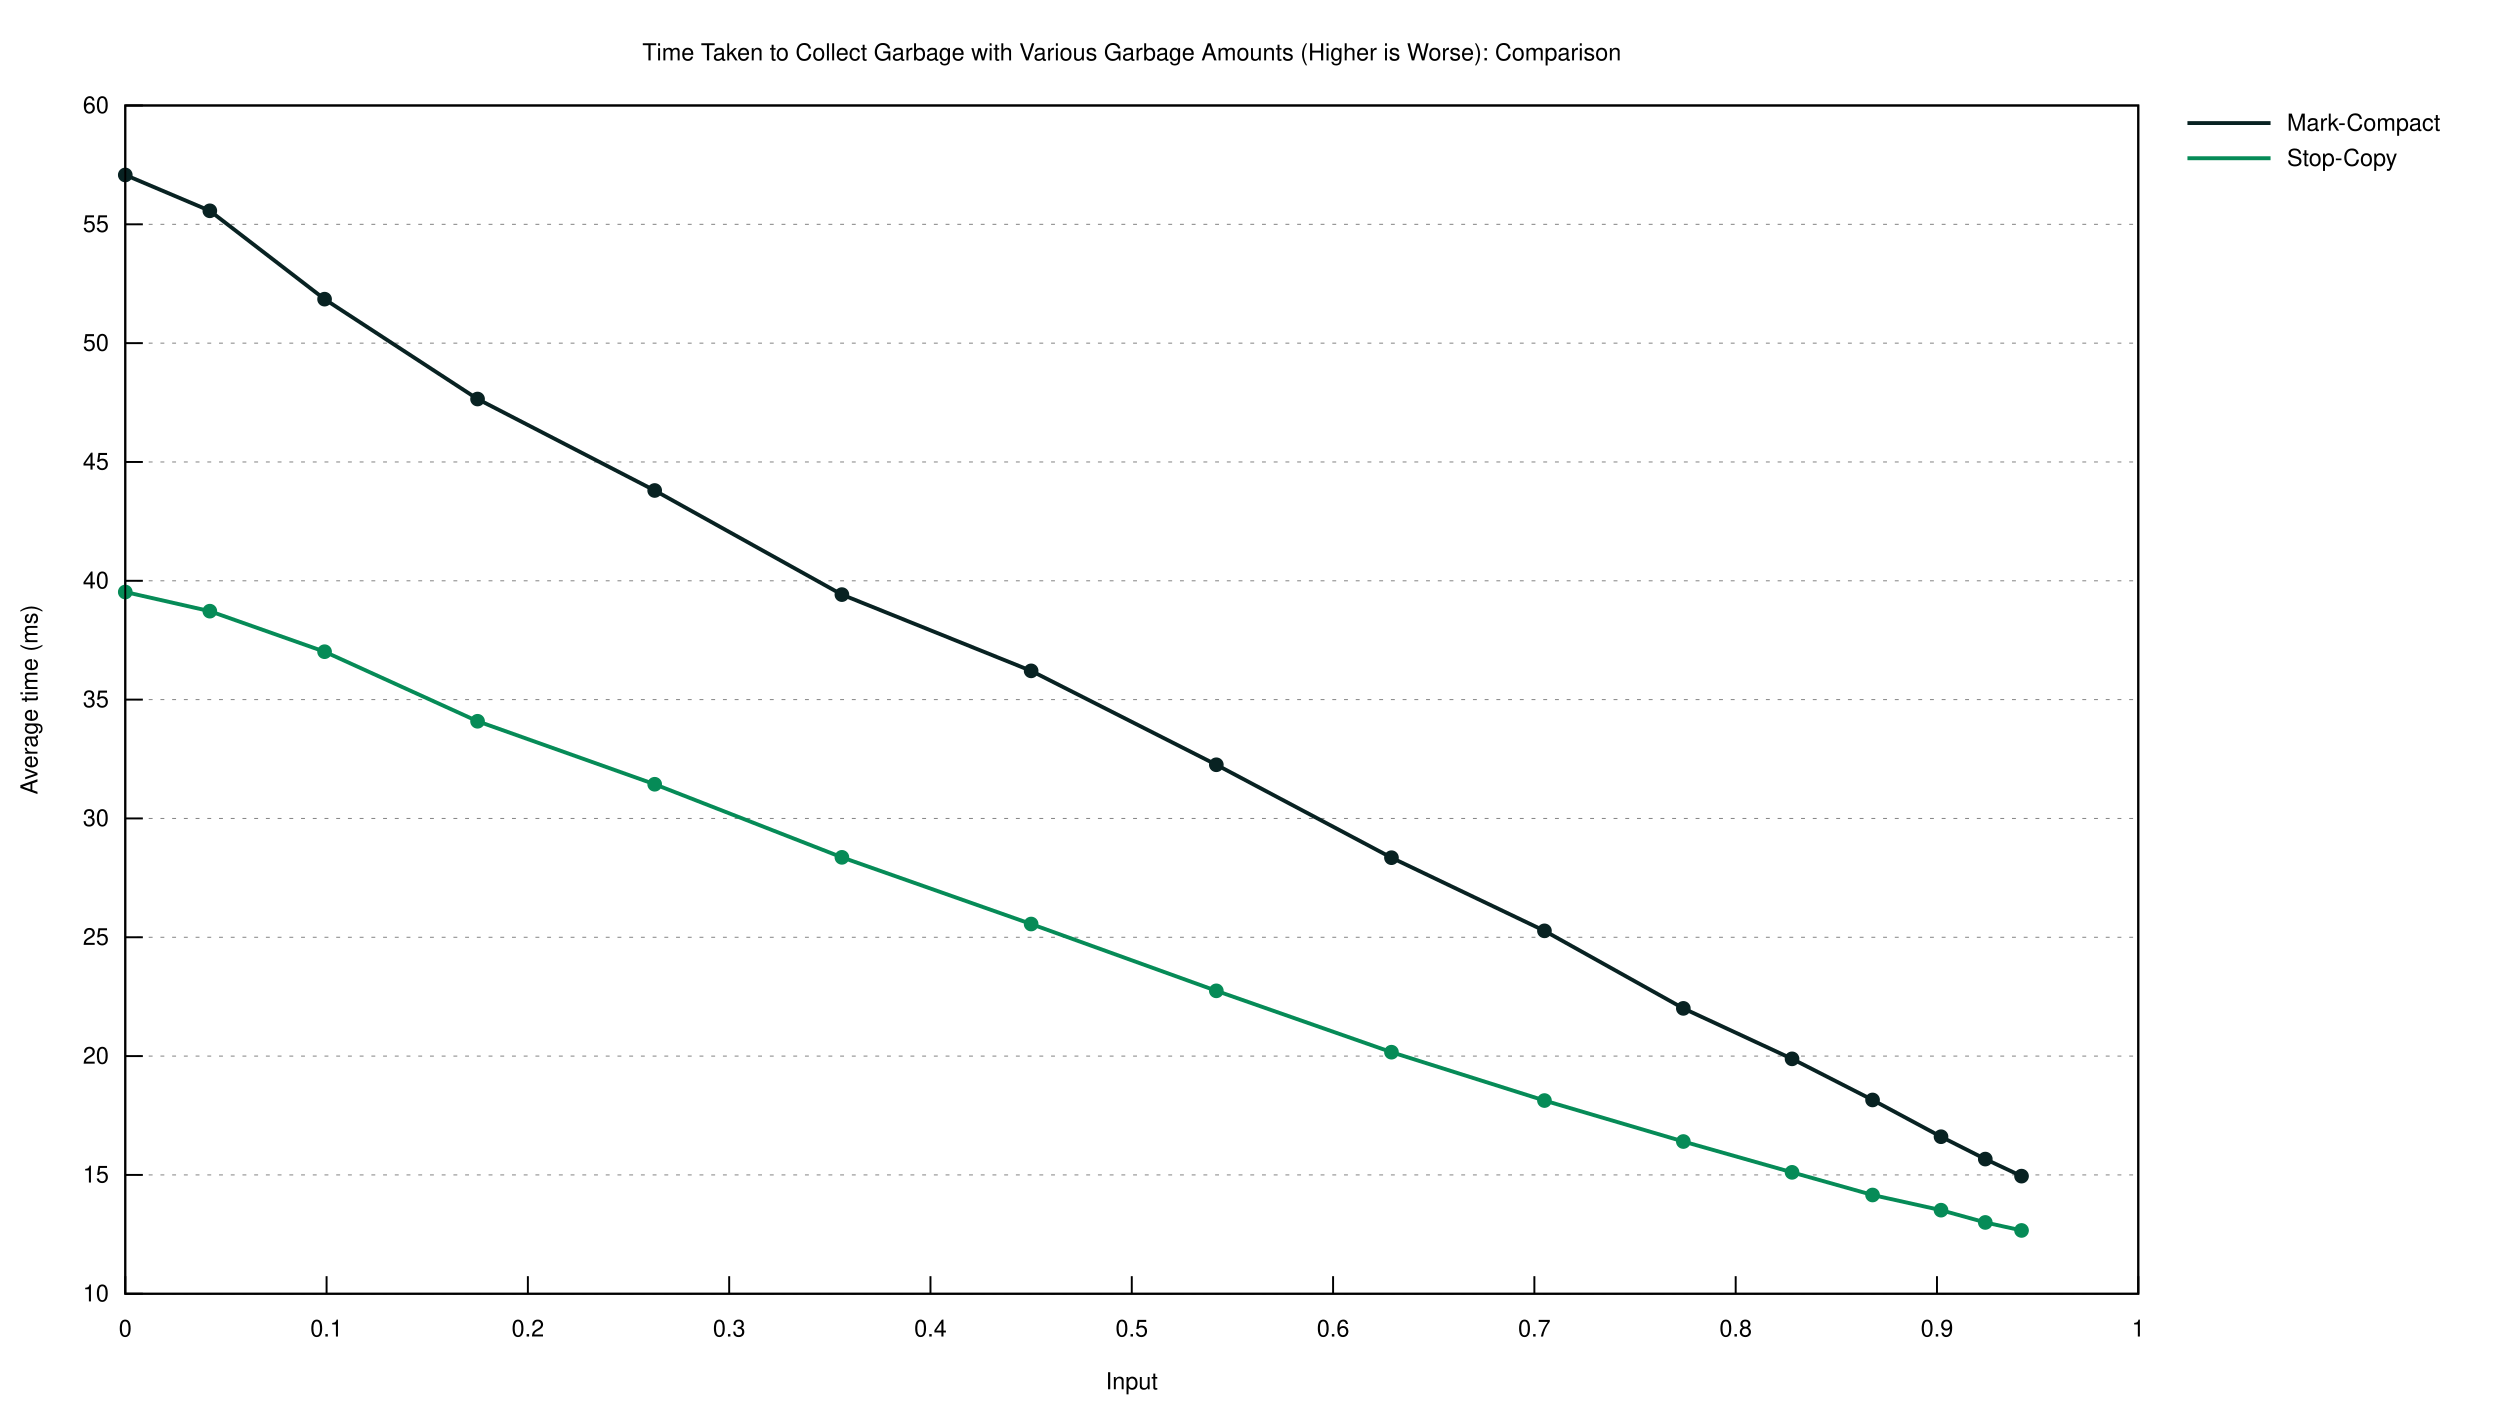
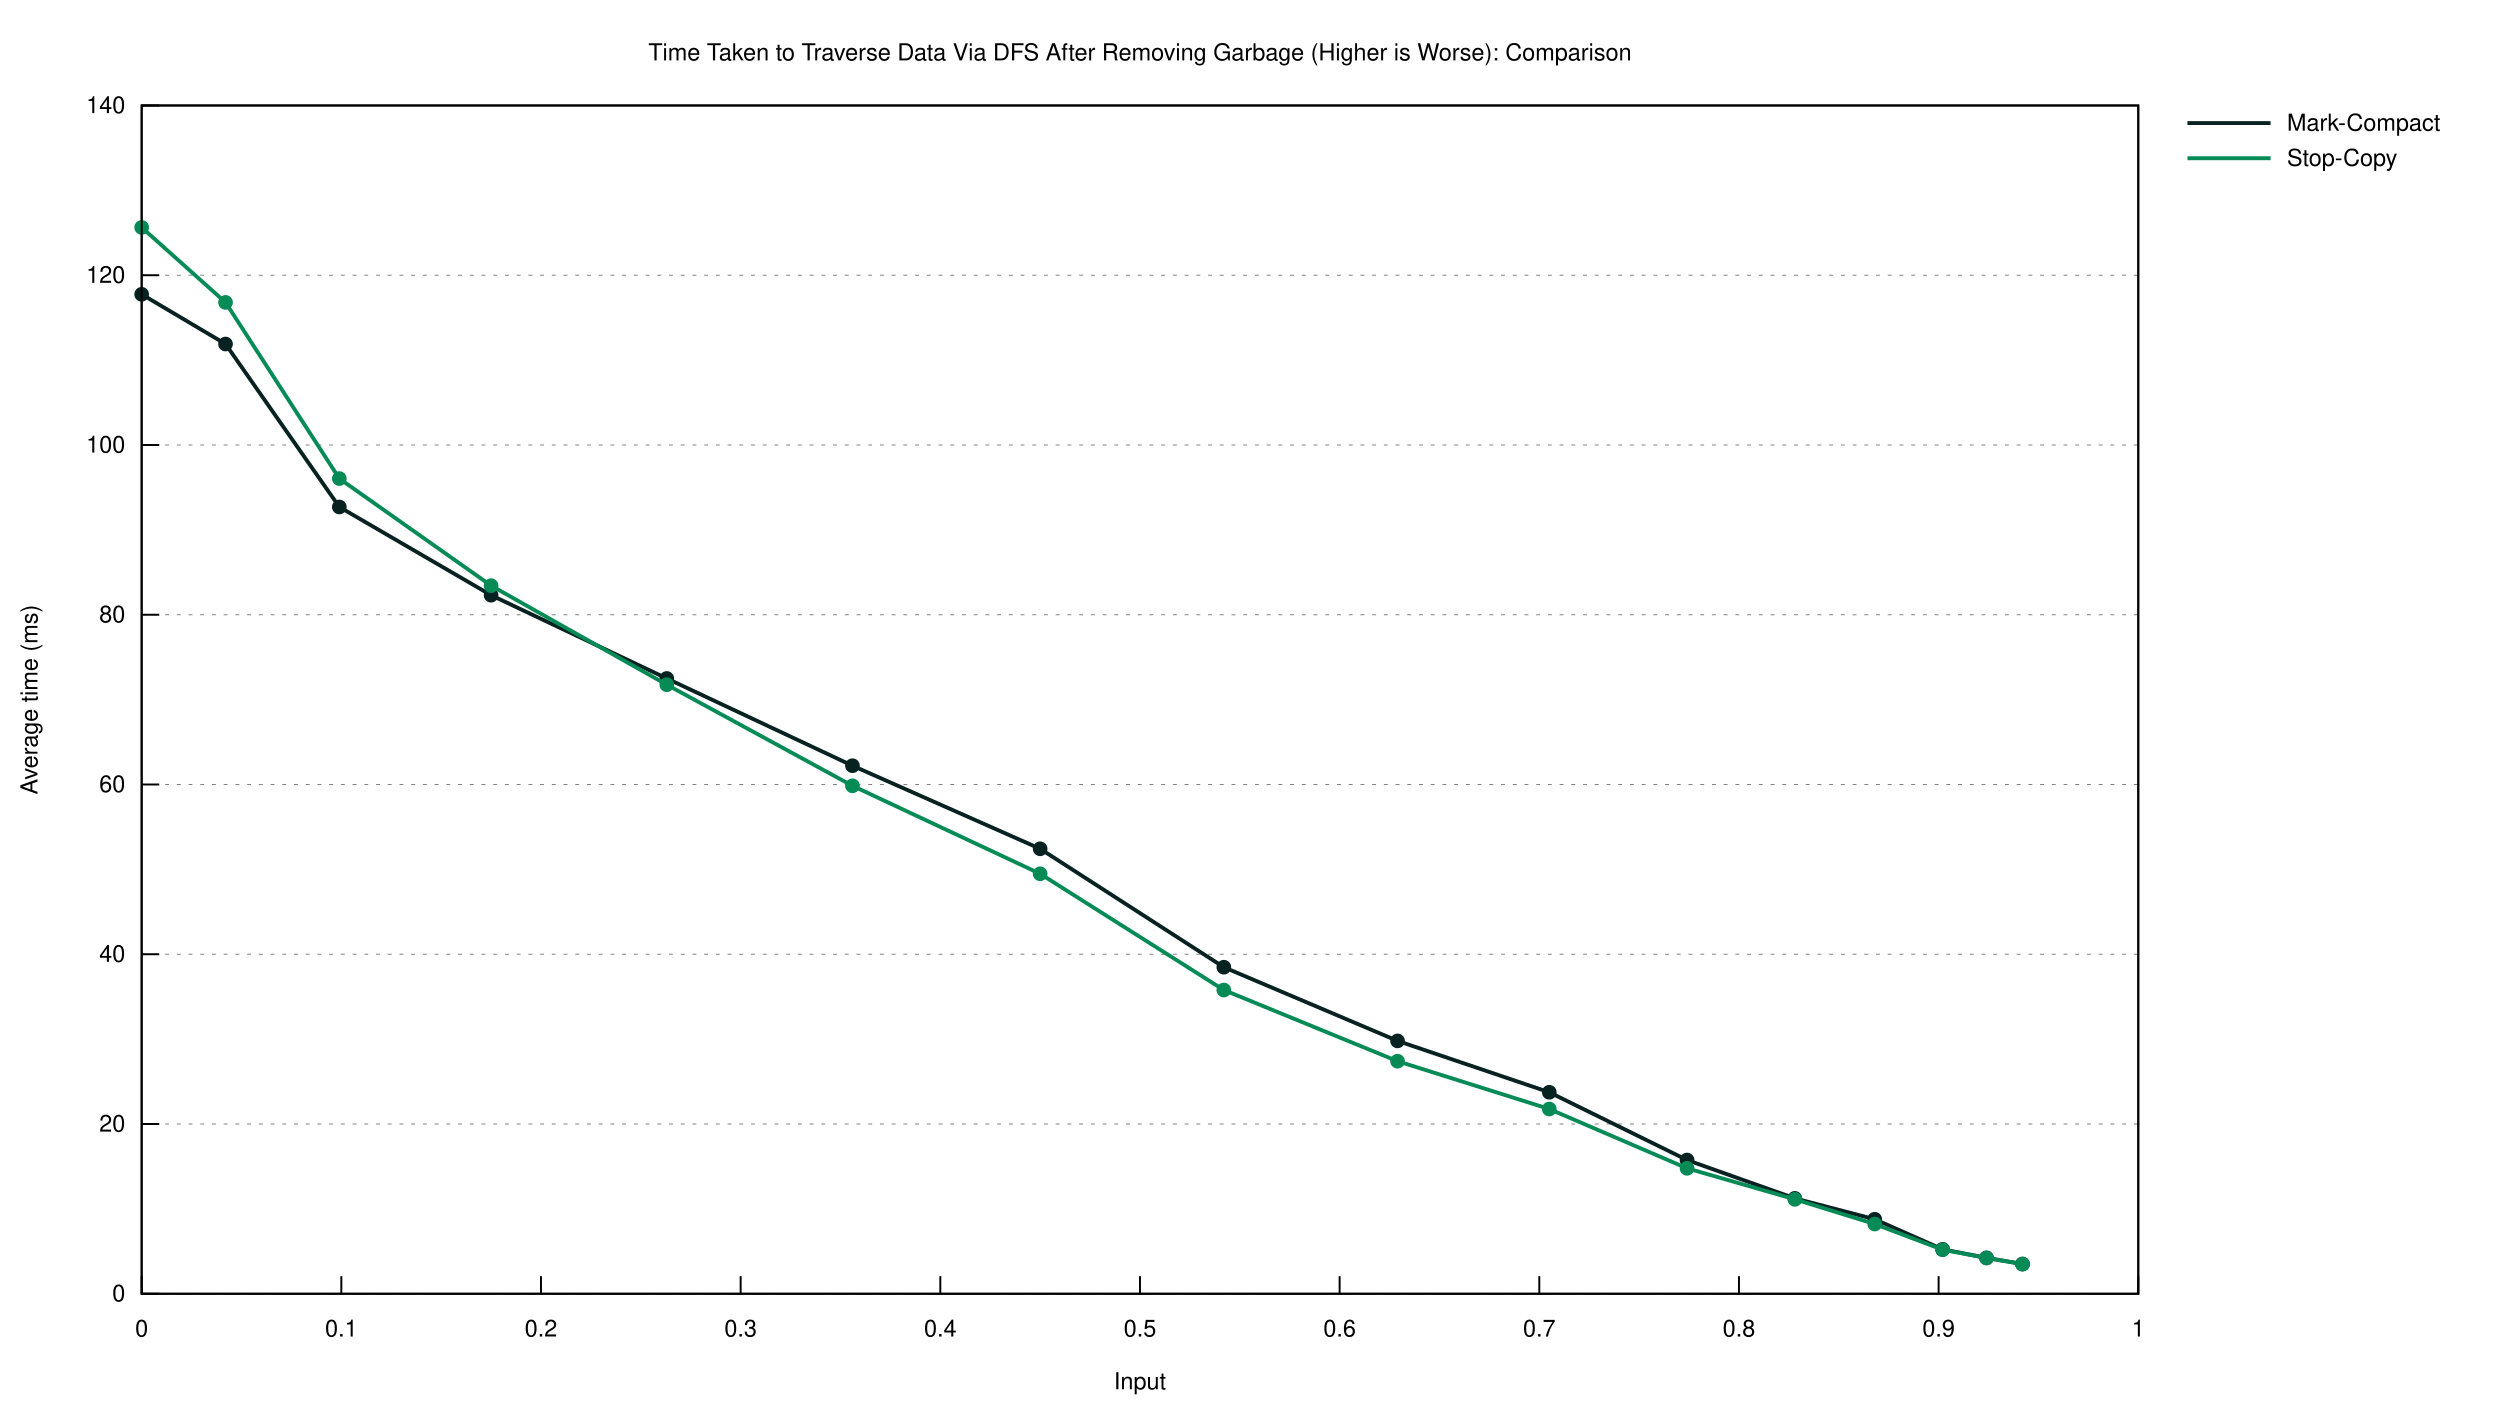
<svg xmlns="http://www.w3.org/2000/svg" xmlns:xlink="http://www.w3.org/1999/xlink" viewBox="0 0 1280 720">
  <g id="gnuplot_canvas">
    <rect x="0" y="0" width="1280" height="720" fill="none" />
    <defs>
      <circle id="gpDot" r="0.5" stroke-width="0.5" stroke="currentColor" />
      <path id="gpPt0" stroke-width="0.222" stroke="currentColor" d="M-1,0 h2 M0,-1 v2" />
      <path id="gpPt1" stroke-width="0.222" stroke="currentColor" d="M-1,-1 L1,1 M1,-1 L-1,1" />
      <path id="gpPt2" stroke-width="0.222" stroke="currentColor" d="M-1,0 L1,0 M0,-1 L0,1 M-1,-1 L1,1 M-1,1 L1,-1" />
      <rect id="gpPt3" stroke-width="0.222" stroke="currentColor" x="-1" y="-1" width="2" height="2" />
      <rect id="gpPt4" stroke-width="0.222" stroke="currentColor" fill="currentColor" x="-1" y="-1" width="2" height="2" />
      <circle id="gpPt5" stroke-width="0.222" stroke="currentColor" cx="0" cy="0" r="1" />
      <use xlink:href="#gpPt5" id="gpPt6" fill="currentColor" stroke="none" />
      <path id="gpPt7" stroke-width="0.222" stroke="currentColor" d="M0,-1.33 L-1.33,0.67 L1.33,0.67 z" />
      <use xlink:href="#gpPt7" id="gpPt8" fill="currentColor" stroke="none" />
      <use xlink:href="#gpPt7" id="gpPt9" stroke="currentColor" transform="rotate(180)" />
      <use xlink:href="#gpPt9" id="gpPt10" fill="currentColor" stroke="none" />
      <use xlink:href="#gpPt3" id="gpPt11" stroke="currentColor" transform="rotate(45)" />
      <use xlink:href="#gpPt11" id="gpPt12" fill="currentColor" stroke="none" />
      <path id="gpPt13" stroke-width="0.222" stroke="currentColor" d="M0,1.330 L1.265,0.411 L0.782,-1.067 L-0.782,-1.076 L-1.265,0.411 z" />
      <use xlink:href="#gpPt13" id="gpPt14" fill="currentColor" stroke="none" />
      <filter id="textbox" filterUnits="objectBoundingBox" x="0" y="0" height="1" width="1">
        <feFlood flood-color="white" flood-opacity="1" result="bgnd" />
        <feComposite in="SourceGraphic" in2="bgnd" operator="atop" />
      </filter>
      <filter id="greybox" filterUnits="objectBoundingBox" x="0" y="0" height="1" width="1">
        <feFlood flood-color="lightgrey" flood-opacity="1" result="grey" />
        <feComposite in="SourceGraphic" in2="grey" operator="atop" />
      </filter>
    </defs>
    <g fill="none" color="white" stroke="currentColor" stroke-width="1.00" stroke-linecap="butt" stroke-linejoin="miter">
</g>
    <g fill="none" color="black" stroke="currentColor" stroke-width="1.00" stroke-linecap="butt" stroke-linejoin="miter">
</g>
    <g fill="none" color="black" stroke="black" stroke-width="0.50" stroke-linecap="butt" stroke-linejoin="miter">
</g>
    <g fill="none" color="gray" stroke="currentColor" stroke-width="0.50" stroke-linecap="butt" stroke-linejoin="miter">
-       <path stroke="gray" stroke-dasharray="2,4" class="gridline" d="M64.14,662.40 L1094.80,662.40  " />
-     </g>
-     <g fill="none" color="gray" stroke="gray" stroke-width="1.00" stroke-linecap="butt" stroke-linejoin="miter">
- </g>
-     <g fill="none" color="black" stroke="currentColor" stroke-width="1.00" stroke-linecap="butt" stroke-linejoin="miter">
-       <path stroke="black" d="M64.14,662.40 L73.14,662.40  " />
-       <g transform="translate(55.75,666.30)" stroke="none" fill="black" font-family="Helvetica" font-size="12.00" text-anchor="end">
-         <text>
-           <tspan font-family="Helvetica"> 10</tspan>
-         </text>
-       </g>
-     </g>
-     <g fill="none" color="black" stroke="currentColor" stroke-width="1.00" stroke-linecap="butt" stroke-linejoin="miter">
- </g>
-     <g fill="none" color="black" stroke="black" stroke-width="0.50" stroke-linecap="butt" stroke-linejoin="miter">
- </g>
-     <g fill="none" color="gray" stroke="currentColor" stroke-width="0.50" stroke-linecap="butt" stroke-linejoin="miter">
-       <path stroke="gray" stroke-dasharray="2,4" class="gridline" d="M64.14,601.56 L1094.80,601.56  " />
-     </g>
-     <g fill="none" color="gray" stroke="gray" stroke-width="1.00" stroke-linecap="butt" stroke-linejoin="miter">
- </g>
-     <g fill="none" color="black" stroke="currentColor" stroke-width="1.00" stroke-linecap="butt" stroke-linejoin="miter">
-       <path stroke="black" d="M64.14,601.56 L73.14,601.56  " />
-       <g transform="translate(55.75,605.46)" stroke="none" fill="black" font-family="Helvetica" font-size="12.00" text-anchor="end">
-         <text>
-           <tspan font-family="Helvetica"> 15</tspan>
-         </text>
-       </g>
-     </g>
-     <g fill="none" color="black" stroke="currentColor" stroke-width="1.00" stroke-linecap="butt" stroke-linejoin="miter">
- </g>
-     <g fill="none" color="black" stroke="black" stroke-width="0.50" stroke-linecap="butt" stroke-linejoin="miter">
- </g>
-     <g fill="none" color="gray" stroke="currentColor" stroke-width="0.50" stroke-linecap="butt" stroke-linejoin="miter">
-       <path stroke="gray" stroke-dasharray="2,4" class="gridline" d="M64.14,540.72 L1094.80,540.72  " />
-     </g>
-     <g fill="none" color="gray" stroke="gray" stroke-width="1.00" stroke-linecap="butt" stroke-linejoin="miter">
- </g>
-     <g fill="none" color="black" stroke="currentColor" stroke-width="1.00" stroke-linecap="butt" stroke-linejoin="miter">
-       <path stroke="black" d="M64.14,540.72 L73.14,540.72  " />
-       <g transform="translate(55.75,544.62)" stroke="none" fill="black" font-family="Helvetica" font-size="12.00" text-anchor="end">
+       <path stroke="gray" stroke-dasharray="2,4" class="gridline" d="M72.53,662.40 L1094.80,662.40  " />
+     </g>
+     <g fill="none" color="gray" stroke="gray" stroke-width="1.00" stroke-linecap="butt" stroke-linejoin="miter">
+ </g>
+     <g fill="none" color="black" stroke="currentColor" stroke-width="1.00" stroke-linecap="butt" stroke-linejoin="miter">
+       <path stroke="black" d="M72.53,662.40 L81.53,662.40  " />
+       <g transform="translate(64.14,666.30)" stroke="none" fill="black" font-family="Helvetica" font-size="12.00" text-anchor="end">
+         <text>
+           <tspan font-family="Helvetica"> 0</tspan>
+         </text>
+       </g>
+     </g>
+     <g fill="none" color="black" stroke="currentColor" stroke-width="1.00" stroke-linecap="butt" stroke-linejoin="miter">
+ </g>
+     <g fill="none" color="black" stroke="black" stroke-width="0.50" stroke-linecap="butt" stroke-linejoin="miter">
+ </g>
+     <g fill="none" color="gray" stroke="currentColor" stroke-width="0.50" stroke-linecap="butt" stroke-linejoin="miter">
+       <path stroke="gray" stroke-dasharray="2,4" class="gridline" d="M72.53,575.49 L1094.80,575.49  " />
+     </g>
+     <g fill="none" color="gray" stroke="gray" stroke-width="1.00" stroke-linecap="butt" stroke-linejoin="miter">
+ </g>
+     <g fill="none" color="black" stroke="currentColor" stroke-width="1.00" stroke-linecap="butt" stroke-linejoin="miter">
+       <path stroke="black" d="M72.53,575.49 L81.53,575.49  " />
+       <g transform="translate(64.14,579.39)" stroke="none" fill="black" font-family="Helvetica" font-size="12.00" text-anchor="end">
        <text>
          <tspan font-family="Helvetica"> 20</tspan>
        </text>
      </g>
    </g>
    <g fill="none" color="black" stroke="currentColor" stroke-width="1.00" stroke-linecap="butt" stroke-linejoin="miter">
</g>
    <g fill="none" color="black" stroke="black" stroke-width="0.50" stroke-linecap="butt" stroke-linejoin="miter">
</g>
    <g fill="none" color="gray" stroke="currentColor" stroke-width="0.50" stroke-linecap="butt" stroke-linejoin="miter">
-       <path stroke="gray" stroke-dasharray="2,4" class="gridline" d="M64.14,479.88 L1094.80,479.88  " />
-     </g>
-     <g fill="none" color="gray" stroke="gray" stroke-width="1.00" stroke-linecap="butt" stroke-linejoin="miter">
- </g>
-     <g fill="none" color="black" stroke="currentColor" stroke-width="1.00" stroke-linecap="butt" stroke-linejoin="miter">
-       <path stroke="black" d="M64.14,479.88 L73.14,479.88  " />
-       <g transform="translate(55.75,483.78)" stroke="none" fill="black" font-family="Helvetica" font-size="12.00" text-anchor="end">
-         <text>
-           <tspan font-family="Helvetica"> 25</tspan>
-         </text>
-       </g>
-     </g>
-     <g fill="none" color="black" stroke="currentColor" stroke-width="1.00" stroke-linecap="butt" stroke-linejoin="miter">
- </g>
-     <g fill="none" color="black" stroke="black" stroke-width="0.50" stroke-linecap="butt" stroke-linejoin="miter">
- </g>
-     <g fill="none" color="gray" stroke="currentColor" stroke-width="0.50" stroke-linecap="butt" stroke-linejoin="miter">
-       <path stroke="gray" stroke-dasharray="2,4" class="gridline" d="M64.14,419.04 L1094.80,419.04  " />
-     </g>
-     <g fill="none" color="gray" stroke="gray" stroke-width="1.00" stroke-linecap="butt" stroke-linejoin="miter">
- </g>
-     <g fill="none" color="black" stroke="currentColor" stroke-width="1.00" stroke-linecap="butt" stroke-linejoin="miter">
-       <path stroke="black" d="M64.14,419.04 L73.14,419.04  " />
-       <g transform="translate(55.75,422.94)" stroke="none" fill="black" font-family="Helvetica" font-size="12.00" text-anchor="end">
-         <text>
-           <tspan font-family="Helvetica"> 30</tspan>
-         </text>
-       </g>
-     </g>
-     <g fill="none" color="black" stroke="currentColor" stroke-width="1.00" stroke-linecap="butt" stroke-linejoin="miter">
- </g>
-     <g fill="none" color="black" stroke="black" stroke-width="0.50" stroke-linecap="butt" stroke-linejoin="miter">
- </g>
-     <g fill="none" color="gray" stroke="currentColor" stroke-width="0.50" stroke-linecap="butt" stroke-linejoin="miter">
-       <path stroke="gray" stroke-dasharray="2,4" class="gridline" d="M64.14,358.20 L1094.80,358.20  " />
-     </g>
-     <g fill="none" color="gray" stroke="gray" stroke-width="1.00" stroke-linecap="butt" stroke-linejoin="miter">
- </g>
-     <g fill="none" color="black" stroke="currentColor" stroke-width="1.00" stroke-linecap="butt" stroke-linejoin="miter">
-       <path stroke="black" d="M64.14,358.20 L73.14,358.20  " />
-       <g transform="translate(55.75,362.10)" stroke="none" fill="black" font-family="Helvetica" font-size="12.00" text-anchor="end">
-         <text>
-           <tspan font-family="Helvetica"> 35</tspan>
-         </text>
-       </g>
-     </g>
-     <g fill="none" color="black" stroke="currentColor" stroke-width="1.00" stroke-linecap="butt" stroke-linejoin="miter">
- </g>
-     <g fill="none" color="black" stroke="black" stroke-width="0.50" stroke-linecap="butt" stroke-linejoin="miter">
- </g>
-     <g fill="none" color="gray" stroke="currentColor" stroke-width="0.50" stroke-linecap="butt" stroke-linejoin="miter">
-       <path stroke="gray" stroke-dasharray="2,4" class="gridline" d="M64.14,297.37 L1094.80,297.37  " />
-     </g>
-     <g fill="none" color="gray" stroke="gray" stroke-width="1.00" stroke-linecap="butt" stroke-linejoin="miter">
- </g>
-     <g fill="none" color="black" stroke="currentColor" stroke-width="1.00" stroke-linecap="butt" stroke-linejoin="miter">
-       <path stroke="black" d="M64.14,297.37 L73.14,297.37  " />
-       <g transform="translate(55.75,301.27)" stroke="none" fill="black" font-family="Helvetica" font-size="12.00" text-anchor="end">
+       <path stroke="gray" stroke-dasharray="2,4" class="gridline" d="M72.53,488.57 L1094.80,488.57  " />
+     </g>
+     <g fill="none" color="gray" stroke="gray" stroke-width="1.00" stroke-linecap="butt" stroke-linejoin="miter">
+ </g>
+     <g fill="none" color="black" stroke="currentColor" stroke-width="1.00" stroke-linecap="butt" stroke-linejoin="miter">
+       <path stroke="black" d="M72.53,488.57 L81.53,488.57  " />
+       <g transform="translate(64.14,492.47)" stroke="none" fill="black" font-family="Helvetica" font-size="12.00" text-anchor="end">
        <text>
          <tspan font-family="Helvetica"> 40</tspan>
        </text>
      </g>
    </g>
    <g fill="none" color="black" stroke="currentColor" stroke-width="1.00" stroke-linecap="butt" stroke-linejoin="miter">
</g>
    <g fill="none" color="black" stroke="black" stroke-width="0.50" stroke-linecap="butt" stroke-linejoin="miter">
</g>
    <g fill="none" color="gray" stroke="currentColor" stroke-width="0.50" stroke-linecap="butt" stroke-linejoin="miter">
-       <path stroke="gray" stroke-dasharray="2,4" class="gridline" d="M64.14,236.53 L1094.80,236.53  " />
-     </g>
-     <g fill="none" color="gray" stroke="gray" stroke-width="1.00" stroke-linecap="butt" stroke-linejoin="miter">
- </g>
-     <g fill="none" color="black" stroke="currentColor" stroke-width="1.00" stroke-linecap="butt" stroke-linejoin="miter">
-       <path stroke="black" d="M64.14,236.53 L73.14,236.53  " />
-       <g transform="translate(55.75,240.43)" stroke="none" fill="black" font-family="Helvetica" font-size="12.00" text-anchor="end">
-         <text>
-           <tspan font-family="Helvetica"> 45</tspan>
-         </text>
-       </g>
-     </g>
-     <g fill="none" color="black" stroke="currentColor" stroke-width="1.00" stroke-linecap="butt" stroke-linejoin="miter">
- </g>
-     <g fill="none" color="black" stroke="black" stroke-width="0.50" stroke-linecap="butt" stroke-linejoin="miter">
- </g>
-     <g fill="none" color="gray" stroke="currentColor" stroke-width="0.50" stroke-linecap="butt" stroke-linejoin="miter">
-       <path stroke="gray" stroke-dasharray="2,4" class="gridline" d="M64.14,175.69 L1094.80,175.69  " />
-     </g>
-     <g fill="none" color="gray" stroke="gray" stroke-width="1.00" stroke-linecap="butt" stroke-linejoin="miter">
- </g>
-     <g fill="none" color="black" stroke="currentColor" stroke-width="1.00" stroke-linecap="butt" stroke-linejoin="miter">
-       <path stroke="black" d="M64.14,175.69 L73.14,175.69  " />
-       <g transform="translate(55.75,179.59)" stroke="none" fill="black" font-family="Helvetica" font-size="12.00" text-anchor="end">
-         <text>
-           <tspan font-family="Helvetica"> 50</tspan>
-         </text>
-       </g>
-     </g>
-     <g fill="none" color="black" stroke="currentColor" stroke-width="1.00" stroke-linecap="butt" stroke-linejoin="miter">
- </g>
-     <g fill="none" color="black" stroke="black" stroke-width="0.50" stroke-linecap="butt" stroke-linejoin="miter">
- </g>
-     <g fill="none" color="gray" stroke="currentColor" stroke-width="0.50" stroke-linecap="butt" stroke-linejoin="miter">
-       <path stroke="gray" stroke-dasharray="2,4" class="gridline" d="M64.14,114.85 L1094.80,114.85  " />
-     </g>
-     <g fill="none" color="gray" stroke="gray" stroke-width="1.00" stroke-linecap="butt" stroke-linejoin="miter">
- </g>
-     <g fill="none" color="black" stroke="currentColor" stroke-width="1.00" stroke-linecap="butt" stroke-linejoin="miter">
-       <path stroke="black" d="M64.14,114.85 L73.14,114.85  " />
-       <g transform="translate(55.75,118.75)" stroke="none" fill="black" font-family="Helvetica" font-size="12.00" text-anchor="end">
-         <text>
-           <tspan font-family="Helvetica"> 55</tspan>
-         </text>
-       </g>
-     </g>
-     <g fill="none" color="black" stroke="currentColor" stroke-width="1.00" stroke-linecap="butt" stroke-linejoin="miter">
- </g>
-     <g fill="none" color="black" stroke="black" stroke-width="0.50" stroke-linecap="butt" stroke-linejoin="miter">
- </g>
-     <g fill="none" color="gray" stroke="currentColor" stroke-width="0.50" stroke-linecap="butt" stroke-linejoin="miter">
-       <path stroke="gray" stroke-dasharray="2,4" class="gridline" d="M64.14,54.01 L1094.80,54.01  " />
-     </g>
-     <g fill="none" color="gray" stroke="gray" stroke-width="1.00" stroke-linecap="butt" stroke-linejoin="miter">
- </g>
-     <g fill="none" color="black" stroke="currentColor" stroke-width="1.00" stroke-linecap="butt" stroke-linejoin="miter">
-       <path stroke="black" d="M64.14,54.01 L73.14,54.01  " />
-       <g transform="translate(55.75,57.91)" stroke="none" fill="black" font-family="Helvetica" font-size="12.00" text-anchor="end">
+       <path stroke="gray" stroke-dasharray="2,4" class="gridline" d="M72.53,401.66 L1094.80,401.66  " />
+     </g>
+     <g fill="none" color="gray" stroke="gray" stroke-width="1.00" stroke-linecap="butt" stroke-linejoin="miter">
+ </g>
+     <g fill="none" color="black" stroke="currentColor" stroke-width="1.00" stroke-linecap="butt" stroke-linejoin="miter">
+       <path stroke="black" d="M72.53,401.66 L81.53,401.66  " />
+       <g transform="translate(64.14,405.56)" stroke="none" fill="black" font-family="Helvetica" font-size="12.00" text-anchor="end">
        <text>
          <tspan font-family="Helvetica"> 60</tspan>
        </text>
      </g>
    </g>
    <g fill="none" color="black" stroke="currentColor" stroke-width="1.00" stroke-linecap="butt" stroke-linejoin="miter">
-       <path stroke="black" d="M64.14,662.40 L64.14,653.40  " />
-       <g transform="translate(64.14,684.30)" stroke="none" fill="black" font-family="Helvetica" font-size="12.00" text-anchor="middle">
+ </g>
+     <g fill="none" color="black" stroke="black" stroke-width="0.50" stroke-linecap="butt" stroke-linejoin="miter">
+ </g>
+     <g fill="none" color="gray" stroke="currentColor" stroke-width="0.50" stroke-linecap="butt" stroke-linejoin="miter">
+       <path stroke="gray" stroke-dasharray="2,4" class="gridline" d="M72.53,314.75 L1094.80,314.75  " />
+     </g>
+     <g fill="none" color="gray" stroke="gray" stroke-width="1.00" stroke-linecap="butt" stroke-linejoin="miter">
+ </g>
+     <g fill="none" color="black" stroke="currentColor" stroke-width="1.00" stroke-linecap="butt" stroke-linejoin="miter">
+       <path stroke="black" d="M72.53,314.75 L81.53,314.75  " />
+       <g transform="translate(64.14,318.65)" stroke="none" fill="black" font-family="Helvetica" font-size="12.00" text-anchor="end">
+         <text>
+           <tspan font-family="Helvetica"> 80</tspan>
+         </text>
+       </g>
+     </g>
+     <g fill="none" color="black" stroke="currentColor" stroke-width="1.00" stroke-linecap="butt" stroke-linejoin="miter">
+ </g>
+     <g fill="none" color="black" stroke="black" stroke-width="0.50" stroke-linecap="butt" stroke-linejoin="miter">
+ </g>
+     <g fill="none" color="gray" stroke="currentColor" stroke-width="0.50" stroke-linecap="butt" stroke-linejoin="miter">
+       <path stroke="gray" stroke-dasharray="2,4" class="gridline" d="M72.53,227.84 L1094.80,227.84  " />
+     </g>
+     <g fill="none" color="gray" stroke="gray" stroke-width="1.00" stroke-linecap="butt" stroke-linejoin="miter">
+ </g>
+     <g fill="none" color="black" stroke="currentColor" stroke-width="1.00" stroke-linecap="butt" stroke-linejoin="miter">
+       <path stroke="black" d="M72.53,227.84 L81.53,227.84  " />
+       <g transform="translate(64.14,231.74)" stroke="none" fill="black" font-family="Helvetica" font-size="12.00" text-anchor="end">
+         <text>
+           <tspan font-family="Helvetica"> 100</tspan>
+         </text>
+       </g>
+     </g>
+     <g fill="none" color="black" stroke="currentColor" stroke-width="1.00" stroke-linecap="butt" stroke-linejoin="miter">
+ </g>
+     <g fill="none" color="black" stroke="black" stroke-width="0.50" stroke-linecap="butt" stroke-linejoin="miter">
+ </g>
+     <g fill="none" color="gray" stroke="currentColor" stroke-width="0.50" stroke-linecap="butt" stroke-linejoin="miter">
+       <path stroke="gray" stroke-dasharray="2,4" class="gridline" d="M72.53,140.92 L1094.80,140.92  " />
+     </g>
+     <g fill="none" color="gray" stroke="gray" stroke-width="1.00" stroke-linecap="butt" stroke-linejoin="miter">
+ </g>
+     <g fill="none" color="black" stroke="currentColor" stroke-width="1.00" stroke-linecap="butt" stroke-linejoin="miter">
+       <path stroke="black" d="M72.53,140.92 L81.53,140.92  " />
+       <g transform="translate(64.14,144.82)" stroke="none" fill="black" font-family="Helvetica" font-size="12.00" text-anchor="end">
+         <text>
+           <tspan font-family="Helvetica"> 120</tspan>
+         </text>
+       </g>
+     </g>
+     <g fill="none" color="black" stroke="currentColor" stroke-width="1.00" stroke-linecap="butt" stroke-linejoin="miter">
+ </g>
+     <g fill="none" color="black" stroke="black" stroke-width="0.50" stroke-linecap="butt" stroke-linejoin="miter">
+ </g>
+     <g fill="none" color="gray" stroke="currentColor" stroke-width="0.50" stroke-linecap="butt" stroke-linejoin="miter">
+       <path stroke="gray" stroke-dasharray="2,4" class="gridline" d="M72.53,54.01 L1094.80,54.01  " />
+     </g>
+     <g fill="none" color="gray" stroke="gray" stroke-width="1.00" stroke-linecap="butt" stroke-linejoin="miter">
+ </g>
+     <g fill="none" color="black" stroke="currentColor" stroke-width="1.00" stroke-linecap="butt" stroke-linejoin="miter">
+       <path stroke="black" d="M72.53,54.01 L81.53,54.01  " />
+       <g transform="translate(64.14,57.91)" stroke="none" fill="black" font-family="Helvetica" font-size="12.00" text-anchor="end">
+         <text>
+           <tspan font-family="Helvetica"> 140</tspan>
+         </text>
+       </g>
+     </g>
+     <g fill="none" color="black" stroke="currentColor" stroke-width="1.00" stroke-linecap="butt" stroke-linejoin="miter">
+       <path stroke="black" d="M72.53,662.40 L72.53,653.40  " />
+       <g transform="translate(72.53,684.30)" stroke="none" fill="black" font-family="Helvetica" font-size="12.00" text-anchor="middle">
        <text>
          <tspan font-family="Helvetica"> 0</tspan>
        </text>
      </g>
    </g>
    <g fill="none" color="black" stroke="currentColor" stroke-width="1.00" stroke-linecap="butt" stroke-linejoin="miter">
-       <path stroke="black" d="M167.21,662.40 L167.21,653.40  " />
-       <g transform="translate(167.21,684.30)" stroke="none" fill="black" font-family="Helvetica" font-size="12.00" text-anchor="middle">
+       <path stroke="black" d="M174.76,662.40 L174.76,653.40  " />
+       <g transform="translate(174.76,684.30)" stroke="none" fill="black" font-family="Helvetica" font-size="12.00" text-anchor="middle">
        <text>
          <tspan font-family="Helvetica"> 0.1</tspan>
        </text>
      </g>
    </g>
    <g fill="none" color="black" stroke="currentColor" stroke-width="1.00" stroke-linecap="butt" stroke-linejoin="miter">
-       <path stroke="black" d="M270.27,662.40 L270.27,653.40  " />
-       <g transform="translate(270.27,684.30)" stroke="none" fill="black" font-family="Helvetica" font-size="12.00" text-anchor="middle">
+       <path stroke="black" d="M276.98,662.40 L276.98,653.40  " />
+       <g transform="translate(276.98,684.30)" stroke="none" fill="black" font-family="Helvetica" font-size="12.00" text-anchor="middle">
        <text>
          <tspan font-family="Helvetica"> 0.2</tspan>
        </text>
      </g>
    </g>
    <g fill="none" color="black" stroke="currentColor" stroke-width="1.00" stroke-linecap="butt" stroke-linejoin="miter">
-       <path stroke="black" d="M373.34,662.40 L373.34,653.40  " />
-       <g transform="translate(373.34,684.30)" stroke="none" fill="black" font-family="Helvetica" font-size="12.00" text-anchor="middle">
+       <path stroke="black" d="M379.21,662.40 L379.21,653.40  " />
+       <g transform="translate(379.21,684.30)" stroke="none" fill="black" font-family="Helvetica" font-size="12.00" text-anchor="middle">
        <text>
          <tspan font-family="Helvetica"> 0.3</tspan>
        </text>
      </g>
    </g>
    <g fill="none" color="black" stroke="currentColor" stroke-width="1.00" stroke-linecap="butt" stroke-linejoin="miter">
-       <path stroke="black" d="M476.40,662.40 L476.40,653.40  " />
-       <g transform="translate(476.40,684.30)" stroke="none" fill="black" font-family="Helvetica" font-size="12.00" text-anchor="middle">
+       <path stroke="black" d="M481.44,662.40 L481.44,653.40  " />
+       <g transform="translate(481.44,684.30)" stroke="none" fill="black" font-family="Helvetica" font-size="12.00" text-anchor="middle">
        <text>
          <tspan font-family="Helvetica"> 0.4</tspan>
        </text>
      </g>
    </g>
    <g fill="none" color="black" stroke="currentColor" stroke-width="1.00" stroke-linecap="butt" stroke-linejoin="miter">
-       <path stroke="black" d="M579.47,662.40 L579.47,653.40  " />
-       <g transform="translate(579.47,684.30)" stroke="none" fill="black" font-family="Helvetica" font-size="12.00" text-anchor="middle">
+       <path stroke="black" d="M583.67,662.40 L583.67,653.40  " />
+       <g transform="translate(583.67,684.30)" stroke="none" fill="black" font-family="Helvetica" font-size="12.00" text-anchor="middle">
        <text>
          <tspan font-family="Helvetica"> 0.5</tspan>
        </text>
      </g>
    </g>
    <g fill="none" color="black" stroke="currentColor" stroke-width="1.00" stroke-linecap="butt" stroke-linejoin="miter">
-       <path stroke="black" d="M682.54,662.40 L682.54,653.40  " />
-       <g transform="translate(682.54,684.30)" stroke="none" fill="black" font-family="Helvetica" font-size="12.00" text-anchor="middle">
+       <path stroke="black" d="M685.89,662.40 L685.89,653.40  " />
+       <g transform="translate(685.89,684.30)" stroke="none" fill="black" font-family="Helvetica" font-size="12.00" text-anchor="middle">
        <text>
          <tspan font-family="Helvetica"> 0.6</tspan>
        </text>
      </g>
    </g>
    <g fill="none" color="black" stroke="currentColor" stroke-width="1.00" stroke-linecap="butt" stroke-linejoin="miter">
-       <path stroke="black" d="M785.60,662.40 L785.60,653.40  " />
-       <g transform="translate(785.60,684.30)" stroke="none" fill="black" font-family="Helvetica" font-size="12.00" text-anchor="middle">
+       <path stroke="black" d="M788.12,662.40 L788.12,653.40  " />
+       <g transform="translate(788.12,684.30)" stroke="none" fill="black" font-family="Helvetica" font-size="12.00" text-anchor="middle">
        <text>
          <tspan font-family="Helvetica"> 0.7</tspan>
        </text>
      </g>
    </g>
    <g fill="none" color="black" stroke="currentColor" stroke-width="1.00" stroke-linecap="butt" stroke-linejoin="miter">
-       <path stroke="black" d="M888.67,662.40 L888.67,653.40  " />
-       <g transform="translate(888.67,684.30)" stroke="none" fill="black" font-family="Helvetica" font-size="12.00" text-anchor="middle">
+       <path stroke="black" d="M890.35,662.40 L890.35,653.40  " />
+       <g transform="translate(890.35,684.30)" stroke="none" fill="black" font-family="Helvetica" font-size="12.00" text-anchor="middle">
        <text>
          <tspan font-family="Helvetica"> 0.8</tspan>
        </text>
      </g>
    </g>
    <g fill="none" color="black" stroke="currentColor" stroke-width="1.00" stroke-linecap="butt" stroke-linejoin="miter">
-       <path stroke="black" d="M991.73,662.40 L991.73,653.40  " />
-       <g transform="translate(991.73,684.30)" stroke="none" fill="black" font-family="Helvetica" font-size="12.00" text-anchor="middle">
+       <path stroke="black" d="M992.57,662.40 L992.57,653.40  " />
+       <g transform="translate(992.57,684.30)" stroke="none" fill="black" font-family="Helvetica" font-size="12.00" text-anchor="middle">
        <text>
          <tspan font-family="Helvetica"> 0.9</tspan>
        </text>
      </g>
    </g>
    <g fill="none" color="black" stroke="currentColor" stroke-width="1.00" stroke-linecap="butt" stroke-linejoin="miter">
      <path stroke="black" d="M1094.80,662.40 L1094.80,653.40  " />
      <g transform="translate(1094.80,684.30)" stroke="none" fill="black" font-family="Helvetica" font-size="12.00" text-anchor="middle">
        <text>
          <tspan font-family="Helvetica"> 1</tspan>
        </text>
      </g>
    </g>
    <g fill="none" color="black" stroke="currentColor" stroke-width="1.00" stroke-linecap="butt" stroke-linejoin="miter">
</g>
    <g fill="none" color="black" stroke="currentColor" stroke-width="1.00" stroke-linecap="butt" stroke-linejoin="miter">
-       <path stroke="black" d="M64.14,54.01 L64.14,662.40 L1094.80,662.40 L1094.80,54.01 L64.14,54.01 Z  " />
+       <path stroke="black" d="M72.53,54.01 L72.53,662.40 L1094.80,662.40 L1094.80,54.01 L72.53,54.01 Z  " />
    </g>
    <g fill="none" color="black" stroke="currentColor" stroke-width="1.00" stroke-linecap="butt" stroke-linejoin="miter">
      <g transform="translate(19.18,358.21) rotate(270)" stroke="none" fill="black" font-family="Helvetica" font-size="12.00" text-anchor="middle">
        <text>
          <tspan font-family="Helvetica">Average time (ms)</tspan>
        </text>
      </g>
    </g>
    <g fill="none" color="black" stroke="currentColor" stroke-width="1.00" stroke-linecap="butt" stroke-linejoin="miter">
-       <g transform="translate(579.47,711.30)" stroke="none" fill="black" font-family="Helvetica" font-size="12.00" text-anchor="middle">
+       <g transform="translate(583.66,711.30)" stroke="none" fill="black" font-family="Helvetica" font-size="12.00" text-anchor="middle">
        <text>
          <tspan font-family="Helvetica">Input</tspan>
        </text>
      </g>
    </g>
    <g fill="none" color="black" stroke="currentColor" stroke-width="1.00" stroke-linecap="butt" stroke-linejoin="miter">
</g>
    <g id="gnuplot_plot_1">
      <g fill="none" color="white" stroke="currentColor" stroke-width="2.00" stroke-linecap="butt" stroke-linejoin="miter">
</g>
      <g fill="none" color="black" stroke="currentColor" stroke-width="2.00" stroke-linecap="butt" stroke-linejoin="miter">
        <g transform="translate(1170.92,66.91)" stroke="none" fill="black" font-family="Helvetica" font-size="12.00" text-anchor="start">
          <text>
            <tspan font-family="Helvetica">Mark-Compact</tspan>
          </text>
        </g>
      </g>
      <g fill="none" color="black" stroke="currentColor" stroke-width="2.00" stroke-linecap="butt" stroke-linejoin="miter">
-         <path stroke="rgb(  8,  34,  34)" d="M1119.97,63.01 L1162.53,63.01 M64.14,89.58 L107.43,107.93 L166.18,153.17 L244.51,204.30 L335.20,251.13 L431.05,304.44   L527.94,343.48 L622.76,391.56 L712.43,439.14 L790.76,476.59 L861.87,516.29 L917.53,542.13 L958.75,563.18 L993.80,582.00   L1016.47,593.45 L1035.02,602.18  " />
+         <path stroke="rgb(  8,  34,  34)" d="M1119.97,63.01 L1162.53,63.01 M72.53,150.68 L115.47,176.14 L173.73,259.57 L251.43,304.74 L341.39,347.38 L436.46,392.04   L532.55,434.58 L626.60,495.21 L715.54,532.95 L793.23,559.25 L863.77,593.94 L918.97,613.57 L959.86,624.27 L994.62,639.66   L1017.11,644.03 L1035.51,647.18  " />
      </g>
    </g>
    <g id="gnuplot_plot_2">
      <g fill="none" color="white" stroke="rgb(  8,  34,  34)" stroke-width="1.00" stroke-linecap="butt" stroke-linejoin="miter">
</g>
      <g fill="none" color="black" stroke="currentColor" stroke-width="1.00" stroke-linecap="butt" stroke-linejoin="miter">
-         <use xlink:href="#gpPt6" transform="translate(64.14,89.58) scale(3.38)" color="rgb(  8,  34,  34)" />
-         <use xlink:href="#gpPt6" transform="translate(107.43,107.93) scale(3.38)" color="rgb(  8,  34,  34)" />
-         <use xlink:href="#gpPt6" transform="translate(166.18,153.17) scale(3.38)" color="rgb(  8,  34,  34)" />
-         <use xlink:href="#gpPt6" transform="translate(244.51,204.30) scale(3.38)" color="rgb(  8,  34,  34)" />
-         <use xlink:href="#gpPt6" transform="translate(335.20,251.13) scale(3.38)" color="rgb(  8,  34,  34)" />
-         <use xlink:href="#gpPt6" transform="translate(431.05,304.44) scale(3.38)" color="rgb(  8,  34,  34)" />
-         <use xlink:href="#gpPt6" transform="translate(527.94,343.48) scale(3.38)" color="rgb(  8,  34,  34)" />
-         <use xlink:href="#gpPt6" transform="translate(622.76,391.56) scale(3.38)" color="rgb(  8,  34,  34)" />
-         <use xlink:href="#gpPt6" transform="translate(712.43,439.14) scale(3.38)" color="rgb(  8,  34,  34)" />
-         <use xlink:href="#gpPt6" transform="translate(790.76,476.59) scale(3.38)" color="rgb(  8,  34,  34)" />
-         <use xlink:href="#gpPt6" transform="translate(861.87,516.29) scale(3.38)" color="rgb(  8,  34,  34)" />
-         <use xlink:href="#gpPt6" transform="translate(917.53,542.13) scale(3.38)" color="rgb(  8,  34,  34)" />
-         <use xlink:href="#gpPt6" transform="translate(958.75,563.18) scale(3.38)" color="rgb(  8,  34,  34)" />
-         <use xlink:href="#gpPt6" transform="translate(993.80,582.00) scale(3.38)" color="rgb(  8,  34,  34)" />
-         <use xlink:href="#gpPt6" transform="translate(1016.47,593.45) scale(3.38)" color="rgb(  8,  34,  34)" />
-         <use xlink:href="#gpPt6" transform="translate(1035.02,602.18) scale(3.38)" color="rgb(  8,  34,  34)" />
+         <use xlink:href="#gpPt6" transform="translate(72.53,150.68) scale(3.38)" color="rgb(  8,  34,  34)" />
+         <use xlink:href="#gpPt6" transform="translate(115.47,176.14) scale(3.38)" color="rgb(  8,  34,  34)" />
+         <use xlink:href="#gpPt6" transform="translate(173.73,259.57) scale(3.38)" color="rgb(  8,  34,  34)" />
+         <use xlink:href="#gpPt6" transform="translate(251.43,304.74) scale(3.38)" color="rgb(  8,  34,  34)" />
+         <use xlink:href="#gpPt6" transform="translate(341.39,347.38) scale(3.38)" color="rgb(  8,  34,  34)" />
+         <use xlink:href="#gpPt6" transform="translate(436.46,392.04) scale(3.38)" color="rgb(  8,  34,  34)" />
+         <use xlink:href="#gpPt6" transform="translate(532.55,434.58) scale(3.38)" color="rgb(  8,  34,  34)" />
+         <use xlink:href="#gpPt6" transform="translate(626.60,495.21) scale(3.38)" color="rgb(  8,  34,  34)" />
+         <use xlink:href="#gpPt6" transform="translate(715.54,532.95) scale(3.38)" color="rgb(  8,  34,  34)" />
+         <use xlink:href="#gpPt6" transform="translate(793.23,559.25) scale(3.38)" color="rgb(  8,  34,  34)" />
+         <use xlink:href="#gpPt6" transform="translate(863.77,593.94) scale(3.38)" color="rgb(  8,  34,  34)" />
+         <use xlink:href="#gpPt6" transform="translate(918.97,613.57) scale(3.38)" color="rgb(  8,  34,  34)" />
+         <use xlink:href="#gpPt6" transform="translate(959.86,624.27) scale(3.38)" color="rgb(  8,  34,  34)" />
+         <use xlink:href="#gpPt6" transform="translate(994.62,639.66) scale(3.38)" color="rgb(  8,  34,  34)" />
+         <use xlink:href="#gpPt6" transform="translate(1017.11,644.03) scale(3.38)" color="rgb(  8,  34,  34)" />
+         <use xlink:href="#gpPt6" transform="translate(1035.51,647.18) scale(3.38)" color="rgb(  8,  34,  34)" />
      </g>
    </g>
    <g id="gnuplot_plot_3">
      <g fill="none" color="white" stroke="rgb(  8,  34,  34)" stroke-width="2.00" stroke-linecap="butt" stroke-linejoin="miter">
</g>
      <g fill="none" color="black" stroke="currentColor" stroke-width="2.00" stroke-linecap="butt" stroke-linejoin="miter">
        <g transform="translate(1170.92,84.91)" stroke="none" fill="black" font-family="Helvetica" font-size="12.00" text-anchor="start">
          <text>
            <tspan font-family="Helvetica">Stop-Copy</tspan>
          </text>
        </g>
      </g>
      <g fill="none" color="black" stroke="currentColor" stroke-width="2.00" stroke-linecap="butt" stroke-linejoin="miter">
-         <path stroke="rgb(  6, 139,  87)" d="M1119.97,81.01 L1162.53,81.01 M64.14,303.11 L107.43,312.92 L166.18,333.67 L244.51,369.29 L335.20,401.54 L431.05,438.96   L527.94,473.10 L622.76,507.31 L712.43,538.72 L790.76,563.48 L861.87,584.46 L917.53,600.24 L958.75,611.84 L993.80,619.61   L1016.47,625.89 L1035.02,629.99  " />
+         <path stroke="rgb(  6, 139,  87)" d="M1119.97,81.01 L1162.53,81.01 M72.53,116.45 L115.47,154.84 L173.73,245.03 L251.43,299.86 L341.39,350.58 L436.46,402.33   L532.55,447.38 L626.60,506.90 L715.54,543.34 L793.23,567.82 L863.77,598.18 L918.97,614.06 L959.86,626.71 L994.62,639.88   L1017.11,644.09 L1035.51,647.23  " />
      </g>
    </g>
    <g id="gnuplot_plot_4">
      <g fill="none" color="white" stroke="rgb(  6, 139,  87)" stroke-width="1.00" stroke-linecap="butt" stroke-linejoin="miter">
</g>
      <g fill="none" color="black" stroke="currentColor" stroke-width="1.00" stroke-linecap="butt" stroke-linejoin="miter">
-         <use xlink:href="#gpPt6" transform="translate(64.14,303.11) scale(3.38)" color="rgb(  6, 139,  87)" />
-         <use xlink:href="#gpPt6" transform="translate(107.43,312.92) scale(3.38)" color="rgb(  6, 139,  87)" />
-         <use xlink:href="#gpPt6" transform="translate(166.18,333.67) scale(3.38)" color="rgb(  6, 139,  87)" />
-         <use xlink:href="#gpPt6" transform="translate(244.51,369.29) scale(3.38)" color="rgb(  6, 139,  87)" />
-         <use xlink:href="#gpPt6" transform="translate(335.20,401.54) scale(3.38)" color="rgb(  6, 139,  87)" />
-         <use xlink:href="#gpPt6" transform="translate(431.05,438.96) scale(3.38)" color="rgb(  6, 139,  87)" />
-         <use xlink:href="#gpPt6" transform="translate(527.94,473.10) scale(3.38)" color="rgb(  6, 139,  87)" />
-         <use xlink:href="#gpPt6" transform="translate(622.76,507.31) scale(3.38)" color="rgb(  6, 139,  87)" />
-         <use xlink:href="#gpPt6" transform="translate(712.43,538.72) scale(3.38)" color="rgb(  6, 139,  87)" />
-         <use xlink:href="#gpPt6" transform="translate(790.76,563.48) scale(3.38)" color="rgb(  6, 139,  87)" />
-         <use xlink:href="#gpPt6" transform="translate(861.87,584.46) scale(3.38)" color="rgb(  6, 139,  87)" />
-         <use xlink:href="#gpPt6" transform="translate(917.53,600.24) scale(3.38)" color="rgb(  6, 139,  87)" />
-         <use xlink:href="#gpPt6" transform="translate(958.75,611.84) scale(3.38)" color="rgb(  6, 139,  87)" />
-         <use xlink:href="#gpPt6" transform="translate(993.80,619.61) scale(3.38)" color="rgb(  6, 139,  87)" />
-         <use xlink:href="#gpPt6" transform="translate(1016.47,625.89) scale(3.38)" color="rgb(  6, 139,  87)" />
-         <use xlink:href="#gpPt6" transform="translate(1035.02,629.99) scale(3.38)" color="rgb(  6, 139,  87)" />
+         <use xlink:href="#gpPt6" transform="translate(72.53,116.45) scale(3.38)" color="rgb(  6, 139,  87)" />
+         <use xlink:href="#gpPt6" transform="translate(115.47,154.84) scale(3.38)" color="rgb(  6, 139,  87)" />
+         <use xlink:href="#gpPt6" transform="translate(173.73,245.03) scale(3.38)" color="rgb(  6, 139,  87)" />
+         <use xlink:href="#gpPt6" transform="translate(251.43,299.86) scale(3.38)" color="rgb(  6, 139,  87)" />
+         <use xlink:href="#gpPt6" transform="translate(341.39,350.58) scale(3.38)" color="rgb(  6, 139,  87)" />
+         <use xlink:href="#gpPt6" transform="translate(436.46,402.33) scale(3.38)" color="rgb(  6, 139,  87)" />
+         <use xlink:href="#gpPt6" transform="translate(532.55,447.38) scale(3.38)" color="rgb(  6, 139,  87)" />
+         <use xlink:href="#gpPt6" transform="translate(626.60,506.90) scale(3.38)" color="rgb(  6, 139,  87)" />
+         <use xlink:href="#gpPt6" transform="translate(715.54,543.34) scale(3.38)" color="rgb(  6, 139,  87)" />
+         <use xlink:href="#gpPt6" transform="translate(793.23,567.82) scale(3.38)" color="rgb(  6, 139,  87)" />
+         <use xlink:href="#gpPt6" transform="translate(863.77,598.18) scale(3.38)" color="rgb(  6, 139,  87)" />
+         <use xlink:href="#gpPt6" transform="translate(918.97,614.06) scale(3.38)" color="rgb(  6, 139,  87)" />
+         <use xlink:href="#gpPt6" transform="translate(959.86,626.71) scale(3.38)" color="rgb(  6, 139,  87)" />
+         <use xlink:href="#gpPt6" transform="translate(994.62,639.88) scale(3.38)" color="rgb(  6, 139,  87)" />
+         <use xlink:href="#gpPt6" transform="translate(1017.11,644.09) scale(3.38)" color="rgb(  6, 139,  87)" />
+         <use xlink:href="#gpPt6" transform="translate(1035.51,647.23) scale(3.38)" color="rgb(  6, 139,  87)" />
      </g>
    </g>
    <g fill="none" color="white" stroke="rgb(  6, 139,  87)" stroke-width="2.00" stroke-linecap="butt" stroke-linejoin="miter">
</g>
    <g fill="none" color="black" stroke="currentColor" stroke-width="2.00" stroke-linecap="butt" stroke-linejoin="miter">
</g>
    <g fill="none" color="black" stroke="black" stroke-width="1.00" stroke-linecap="butt" stroke-linejoin="miter">
</g>
    <g fill="none" color="black" stroke="currentColor" stroke-width="1.00" stroke-linecap="butt" stroke-linejoin="miter">
-       <path stroke="black" d="M64.14,54.01 L64.14,662.40 L1094.80,662.40 L1094.80,54.01 L64.14,54.01 Z  " />
-     </g>
-     <g fill="none" color="black" stroke="currentColor" stroke-width="1.00" stroke-linecap="butt" stroke-linejoin="miter">
-       <g transform="translate(579.47,30.91)" stroke="none" fill="black" font-family="Helvetica" font-size="12.00" text-anchor="middle">
-         <text>
-           <tspan font-family="Helvetica">Time Taken to Collect Garbage with Various Garbage Amounts (Higher is Worse): Comparison</tspan>
+       <path stroke="black" d="M72.53,54.01 L72.53,662.40 L1094.80,662.40 L1094.80,54.01 L72.53,54.01 Z  " />
+     </g>
+     <g fill="none" color="black" stroke="currentColor" stroke-width="1.00" stroke-linecap="butt" stroke-linejoin="miter">
+       <g transform="translate(583.66,30.91)" stroke="none" fill="black" font-family="Helvetica" font-size="12.00" text-anchor="middle">
+         <text>
+           <tspan font-family="Helvetica">Time Taken to Traverse Data Via DFS After Removing Garbage (Higher is Worse): Comparison</tspan>
        </text>
      </g>
    </g>
    <g fill="none" color="black" stroke="currentColor" stroke-width="1.00" stroke-linecap="butt" stroke-linejoin="miter">
</g>
  </g>
</svg>
